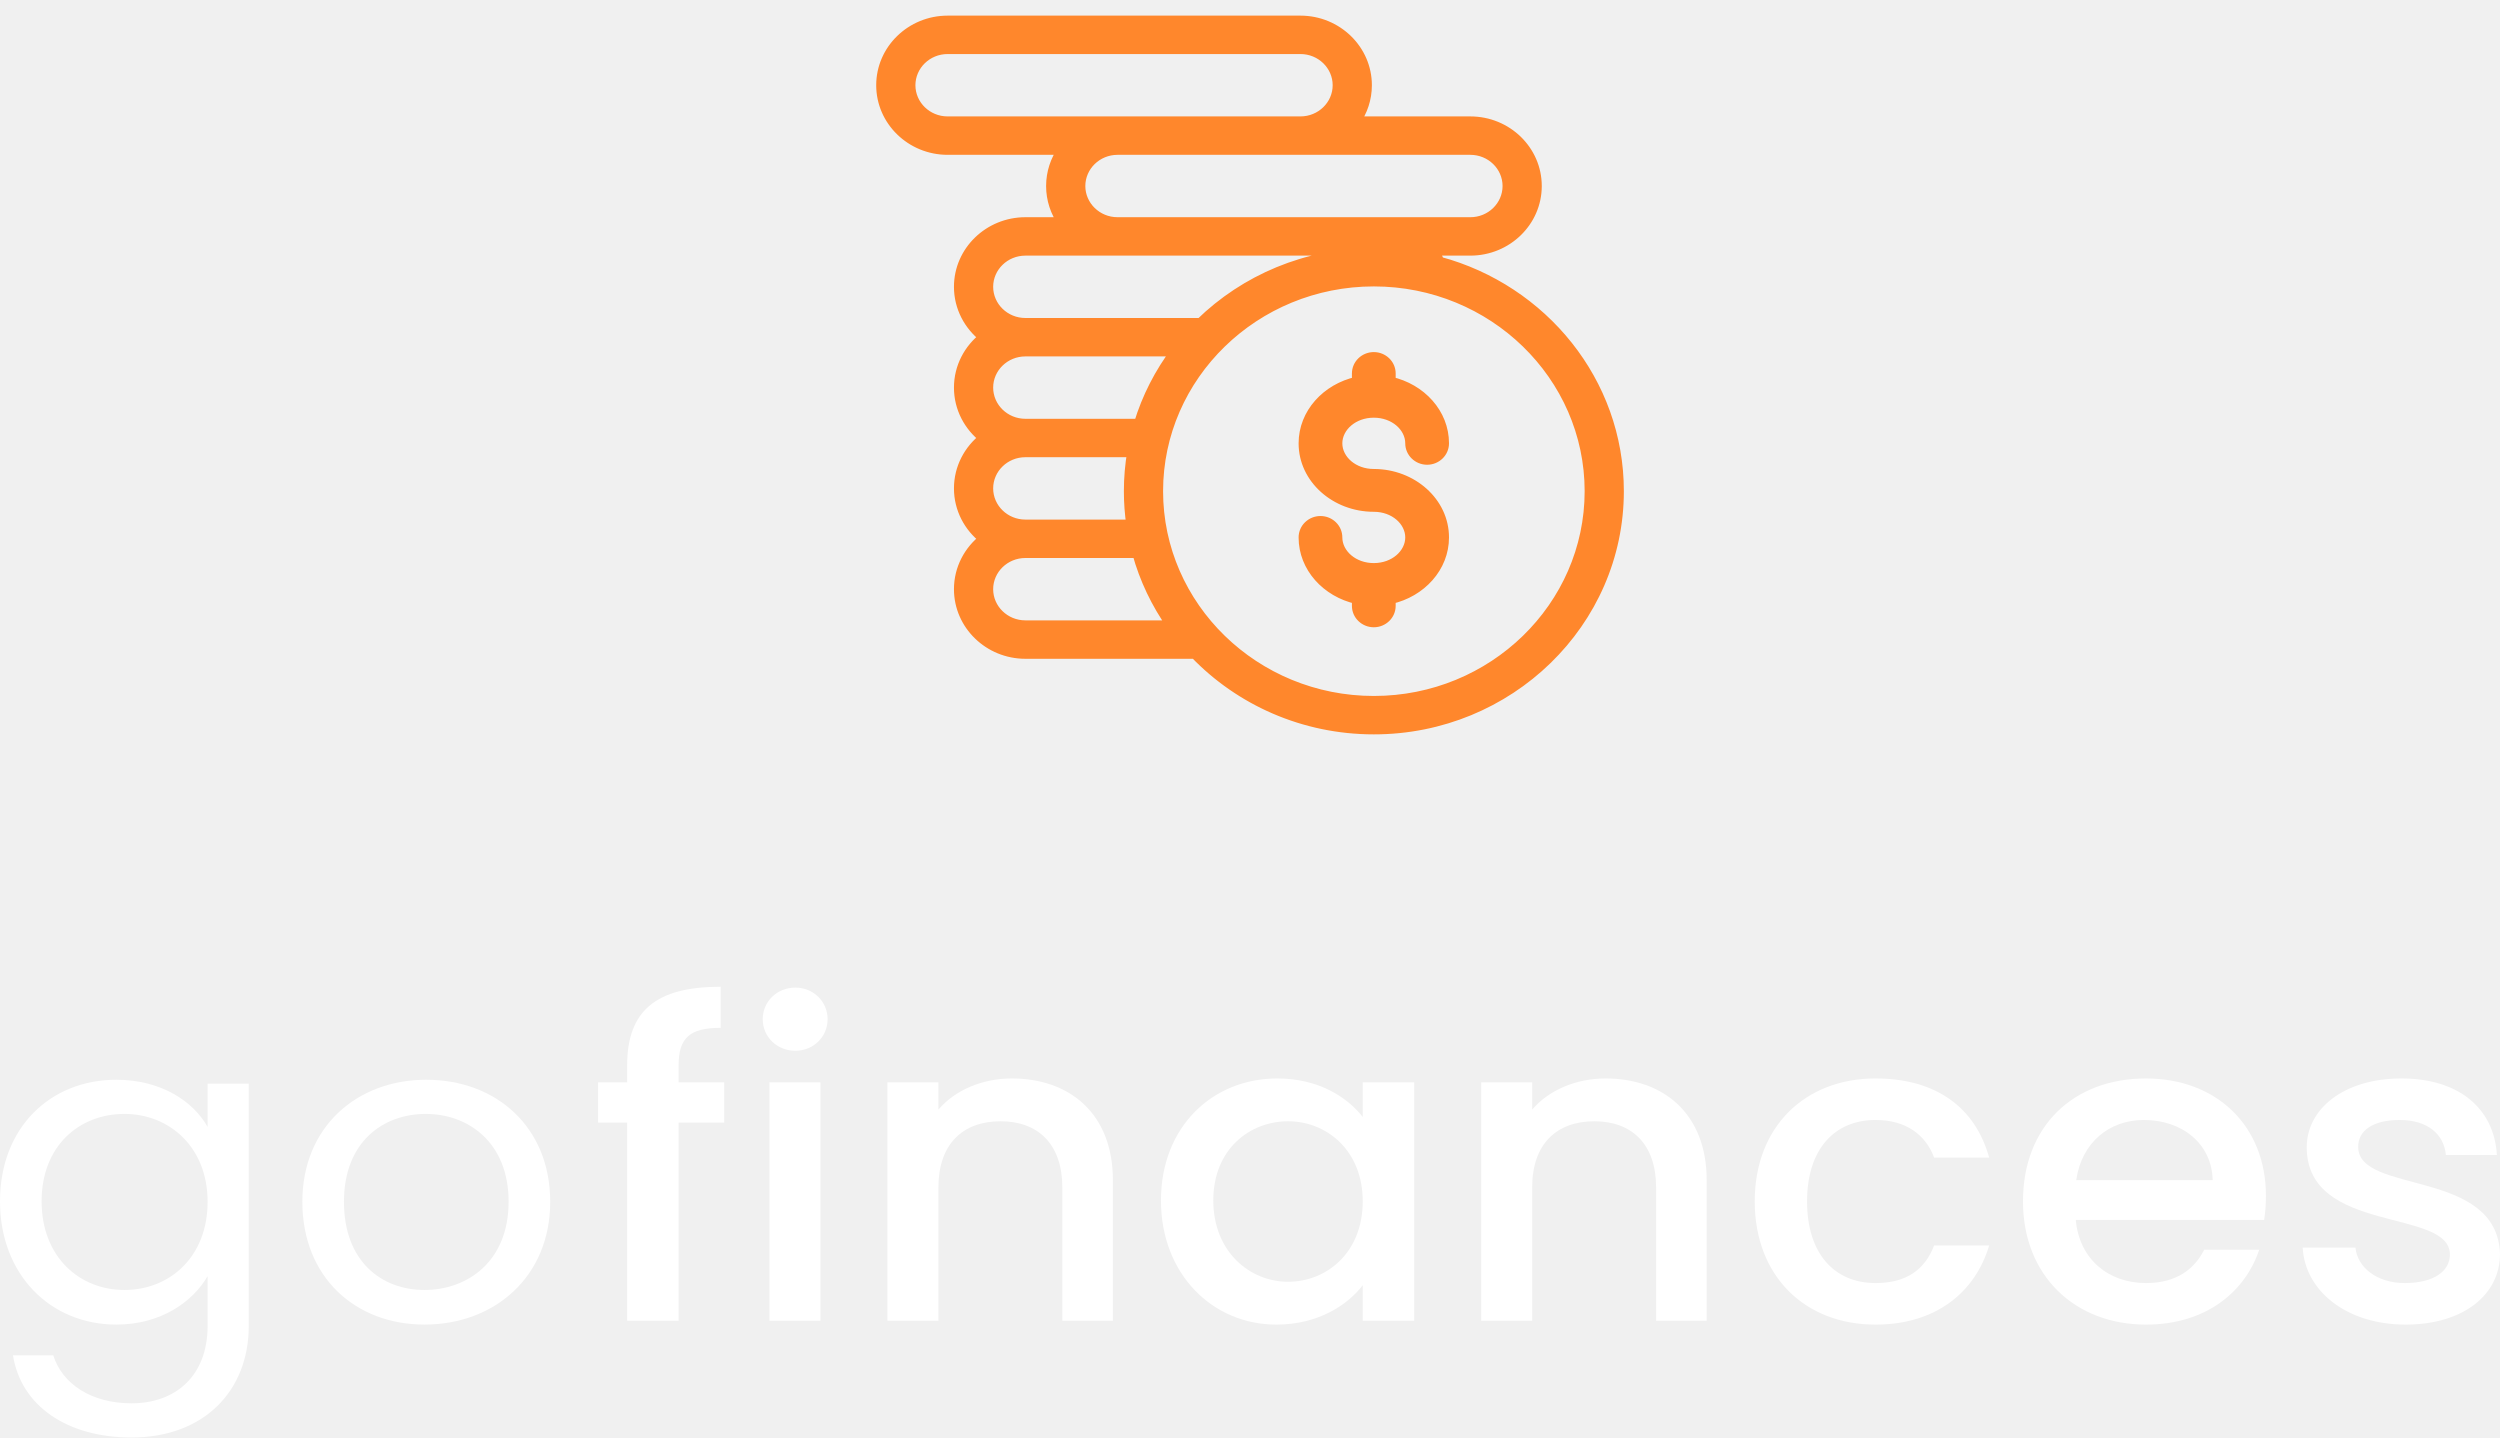
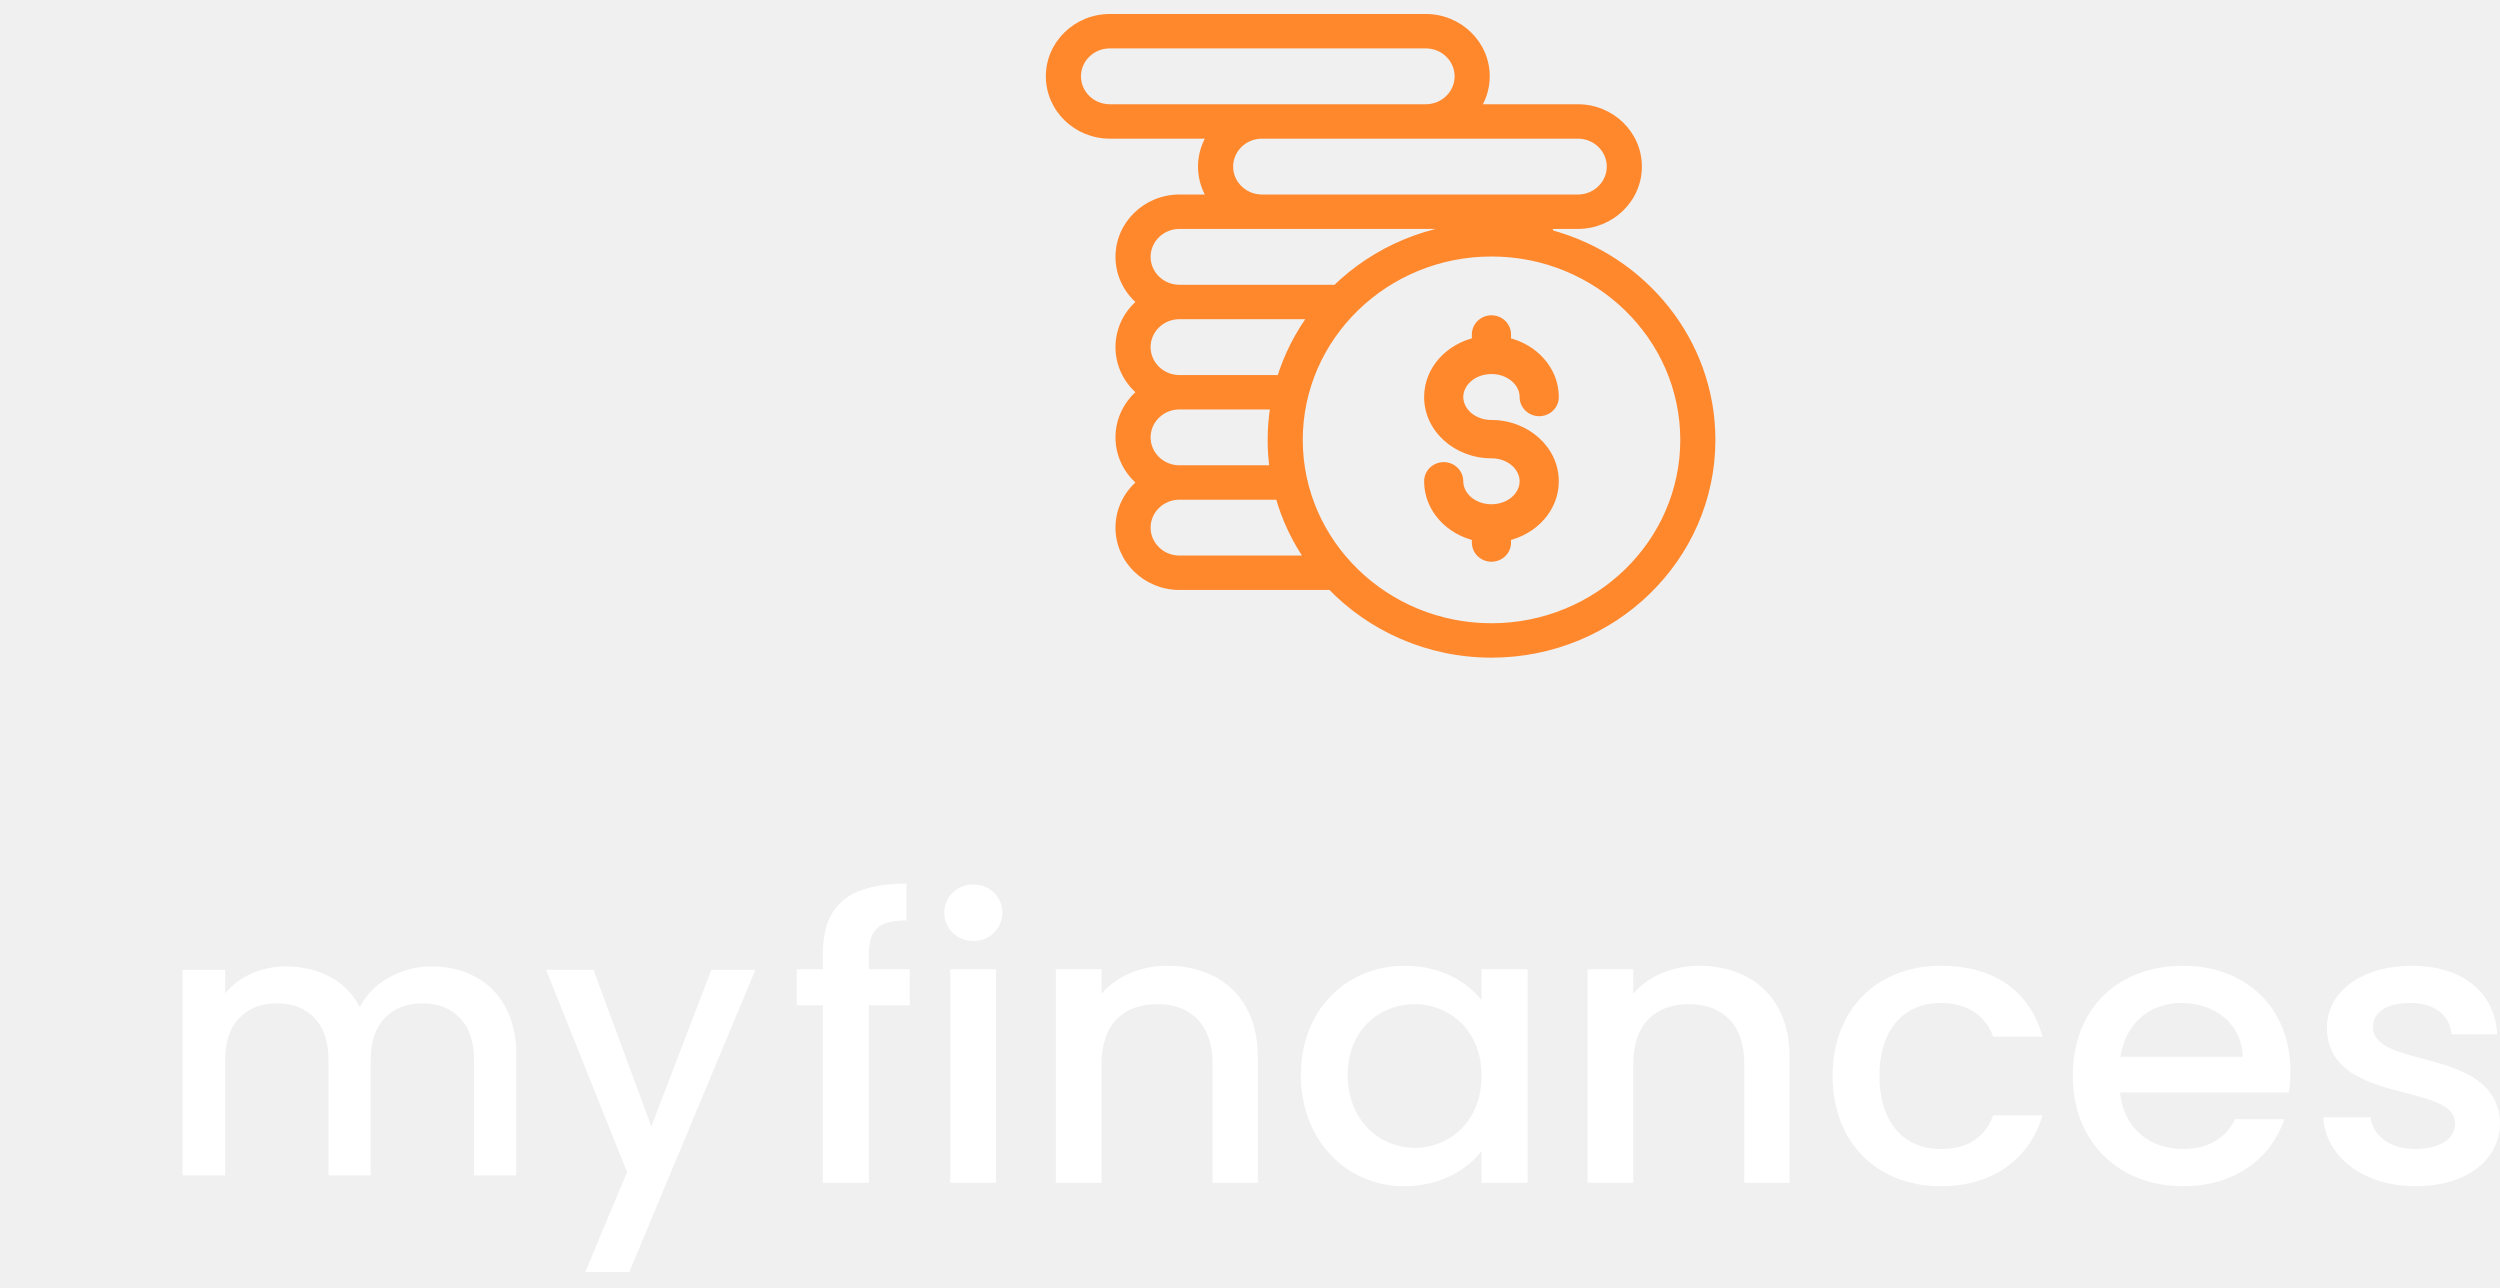
- <svg xmlns="http://www.w3.org/2000/svg" width="120" height="69" viewBox="0 0 120 69" fill="none">
-   <path fill-rule="evenodd" clip-rule="evenodd" d="M68.777 12.02C68.897 12.19 69 12.374 69.084 12.569C74.044 13.907 77.695 18.335 77.695 23.577C77.695 29.876 72.424 35 65.945 35C62.563 35 59.51 33.603 57.365 31.372H49.219C47.466 31.372 46.04 29.985 46.04 28.281C46.04 27.302 46.511 26.428 47.244 25.862C46.511 25.295 46.04 24.422 46.04 23.443C46.04 22.464 46.511 21.59 47.244 21.024C46.511 20.457 46.04 19.584 46.04 18.605C46.04 17.626 46.511 16.753 47.244 16.186C46.511 15.619 46.04 14.746 46.04 13.767C46.04 12.062 47.466 10.676 49.219 10.676H51.022C50.67 10.178 50.463 9.577 50.463 8.929C50.463 8.281 50.67 7.679 51.022 7.182H45.487C43.734 7.182 42.308 5.795 42.308 4.091C42.308 2.387 43.734 1 45.487 1H62.42C64.174 1 65.6 2.387 65.6 4.091C65.6 4.739 65.393 5.341 65.041 5.838H70.576C72.329 5.838 73.755 7.225 73.755 8.929C73.755 10.633 72.329 12.02 70.576 12.02H68.777ZM72.373 8.929C72.373 7.966 71.567 7.182 70.576 7.182H53.643C52.652 7.182 51.846 7.966 51.846 8.929C51.846 9.892 52.652 10.676 53.643 10.676H66.153H70.576C71.567 10.676 72.373 9.892 72.373 8.929ZM43.69 4.091C43.69 5.054 44.496 5.838 45.487 5.838H62.42C63.411 5.838 64.218 5.054 64.218 4.091C64.218 3.128 63.411 2.344 62.42 2.344H45.487C44.496 2.344 43.69 3.128 43.69 4.091ZM66.153 12.02H49.219C48.228 12.02 47.422 12.803 47.422 13.767C47.422 14.73 48.228 15.514 49.219 15.514H57.631C59.759 13.44 62.701 12.154 65.945 12.154C66.279 12.154 66.61 12.169 66.937 12.195C66.698 12.083 66.431 12.02 66.153 12.02ZM56.45 16.858H49.219C48.228 16.858 47.422 17.641 47.422 18.605C47.422 19.568 48.228 20.352 49.219 20.352H54.673C55.059 19.081 55.665 17.903 56.45 16.858ZM54.356 21.696H49.219C48.228 21.696 47.422 22.479 47.422 23.443C47.422 24.406 48.228 25.19 49.219 25.19H54.313C54.236 24.663 54.196 24.125 54.196 23.577C54.196 22.936 54.251 22.308 54.356 21.696ZM47.422 28.281C47.422 29.244 48.228 30.028 49.219 30.028H56.254C55.511 28.976 54.944 27.798 54.596 26.534H49.219C48.228 26.534 47.422 27.317 47.422 28.281ZM55.578 23.577C55.578 29.135 60.229 33.656 65.945 33.656C71.662 33.656 76.313 29.135 76.313 23.577C76.313 18.02 71.662 13.498 65.945 13.498C60.229 13.498 55.578 18.02 55.578 23.577ZM64.182 21.28C64.182 22.097 64.972 22.761 65.942 22.761C67.794 22.761 69.302 24.123 69.302 25.797C69.302 27.222 68.209 28.42 66.742 28.745V29.081C66.742 29.511 66.384 29.859 65.942 29.859C65.501 29.859 65.142 29.511 65.142 29.081V28.745C63.675 28.42 62.583 27.222 62.583 25.797C62.583 25.367 62.941 25.019 63.383 25.019C63.824 25.019 64.182 25.367 64.182 25.797C64.182 26.613 64.972 27.278 65.942 27.278C66.912 27.278 67.702 26.613 67.702 25.797C67.702 24.98 66.912 24.316 65.942 24.316C64.09 24.316 62.583 22.954 62.583 21.28C62.583 19.855 63.675 18.657 65.142 18.332V17.927C65.142 17.498 65.501 17.15 65.942 17.15C66.384 17.15 66.742 17.498 66.742 17.927V18.332C68.209 18.657 69.302 19.855 69.302 21.28C69.302 21.71 68.943 22.058 68.502 22.058C68.06 22.058 67.702 21.71 67.702 21.28C67.702 20.464 66.912 19.799 65.942 19.799C64.972 19.799 64.182 20.464 64.182 21.28Z" fill="#FF872C" />
-   <path d="M69.084 12.569L68.854 12.668L68.902 12.778L69.019 12.81L69.084 12.569ZM68.777 12.02V11.77H68.295L68.572 12.164L68.777 12.02ZM57.365 31.372L57.545 31.198L57.471 31.122H57.365V31.372ZM47.244 25.862L47.397 26.059L47.652 25.862L47.397 25.664L47.244 25.862ZM47.244 21.024L47.397 21.221L47.652 21.024L47.397 20.826L47.244 21.024ZM47.244 16.186L47.397 16.384L47.652 16.186L47.397 15.988L47.244 16.186ZM51.022 10.676V10.926H51.505L51.226 10.531L51.022 10.676ZM51.022 7.182L51.226 7.326L51.505 6.932H51.022V7.182ZM65.041 5.838L64.837 5.694L64.558 6.088H65.041V5.838ZM57.631 15.514V15.764H57.733L57.805 15.693L57.631 15.514ZM66.937 12.195L66.916 12.444L67.043 11.969L66.937 12.195ZM56.45 16.858L56.65 17.008L56.95 16.608H56.45V16.858ZM54.673 20.352V20.602H54.859L54.913 20.424L54.673 20.352ZM54.356 21.696L54.602 21.738L54.652 21.446H54.356V21.696ZM54.313 25.19V25.44H54.602L54.561 25.154L54.313 25.19ZM56.254 30.028V30.278H56.736L56.458 29.883L56.254 30.028ZM54.596 26.534L54.837 26.467L54.786 26.284H54.596V26.534ZM66.742 28.745L66.688 28.501L66.492 28.544V28.745H66.742ZM65.142 28.745H65.392V28.544L65.196 28.501L65.142 28.745ZM65.142 18.332L65.196 18.576L65.392 18.533V18.332H65.142ZM66.742 18.332H66.492V18.533L66.688 18.576L66.742 18.332ZM69.313 12.47C69.222 12.259 69.111 12.06 68.981 11.876L68.572 12.164C68.682 12.32 68.777 12.489 68.854 12.668L69.313 12.47ZM77.945 23.577C77.945 18.215 74.211 13.693 69.149 12.327L69.019 12.81C73.877 14.121 77.445 18.455 77.445 23.577H77.945ZM65.945 35.25C72.556 35.25 77.945 30.02 77.945 23.577H77.445C77.445 29.731 72.293 34.75 65.945 34.75V35.25ZM57.184 31.545C59.376 33.824 62.493 35.25 65.945 35.25V34.75C62.633 34.75 59.645 33.382 57.545 31.198L57.184 31.545ZM49.219 31.622H57.365V31.122H49.219V31.622ZM45.79 28.281C45.79 30.13 47.335 31.622 49.219 31.622V31.122C47.598 31.122 46.29 29.84 46.29 28.281H45.79ZM47.091 25.664C46.301 26.275 45.79 27.219 45.79 28.281H46.29C46.29 27.384 46.721 26.582 47.397 26.059L47.091 25.664ZM45.79 23.443C45.79 24.504 46.301 25.449 47.091 26.059L47.397 25.664C46.721 25.141 46.29 24.339 46.29 23.443H45.79ZM47.091 20.826C46.301 21.437 45.79 22.381 45.79 23.443H46.29C46.29 22.547 46.721 21.744 47.397 21.221L47.091 20.826ZM45.79 18.605C45.79 19.666 46.301 20.611 47.091 21.221L47.397 20.826C46.721 20.303 46.29 19.501 46.29 18.605H45.79ZM47.091 15.988C46.301 16.599 45.79 17.543 45.79 18.605H46.29C46.29 17.709 46.721 16.906 47.397 16.384L47.091 15.988ZM45.79 13.767C45.79 14.828 46.301 15.773 47.091 16.384L47.397 15.988C46.721 15.465 46.29 14.663 46.29 13.767H45.79ZM49.219 10.426C47.335 10.426 45.79 11.918 45.79 13.767H46.29C46.29 12.207 47.598 10.926 49.219 10.926V10.426ZM51.022 10.426H49.219V10.926H51.022V10.426ZM50.213 8.929C50.213 9.631 50.437 10.283 50.818 10.82L51.226 10.531C50.902 10.074 50.713 9.523 50.713 8.929H50.213ZM50.818 7.037C50.438 7.575 50.213 8.227 50.213 8.929H50.713C50.713 8.335 50.903 7.783 51.226 7.326L50.818 7.037ZM45.487 7.432H51.022V6.932H45.487V7.432ZM42.058 4.091C42.058 5.94 43.603 7.432 45.487 7.432V6.932C43.865 6.932 42.558 5.651 42.558 4.091H42.058ZM45.487 0.75C43.603 0.75 42.058 2.242 42.058 4.091H42.558C42.558 2.531 43.865 1.25 45.487 1.25V0.75ZM62.42 0.75H45.487V1.25H62.42V0.75ZM65.85 4.091C65.85 2.242 64.305 0.75 62.42 0.75V1.25C64.042 1.25 65.35 2.531 65.35 4.091H65.85ZM65.245 5.982C65.626 5.445 65.85 4.793 65.85 4.091H65.35C65.35 4.685 65.161 5.236 64.837 5.694L65.245 5.982ZM70.576 5.588H65.041V6.088H70.576V5.588ZM74.005 8.929C74.005 7.08 72.461 5.588 70.576 5.588V6.088C72.198 6.088 73.505 7.369 73.505 8.929H74.005ZM70.576 12.27C72.461 12.27 74.005 10.778 74.005 8.929H73.505C73.505 10.489 72.198 11.77 70.576 11.77V12.27ZM68.777 12.27H70.576V11.77H68.777V12.27ZM70.576 7.432C71.436 7.432 72.123 8.11 72.123 8.929H72.623C72.623 7.821 71.698 6.932 70.576 6.932V7.432ZM53.643 7.432H70.576V6.932H53.643V7.432ZM52.096 8.929C52.096 8.11 52.783 7.432 53.643 7.432V6.932C52.52 6.932 51.596 7.821 51.596 8.929H52.096ZM53.643 10.426C52.783 10.426 52.096 9.747 52.096 8.929H51.596C51.596 10.037 52.52 10.926 53.643 10.926V10.426ZM66.153 10.426H53.643V10.926H66.153V10.426ZM70.576 10.426H66.153V10.926H70.576V10.426ZM72.123 8.929C72.123 9.747 71.436 10.426 70.576 10.426V10.926C71.698 10.926 72.623 10.037 72.623 8.929H72.123ZM45.487 5.588C44.627 5.588 43.94 4.91 43.94 4.091H43.44C43.44 5.199 44.365 6.088 45.487 6.088V5.588ZM62.42 5.588H45.487V6.088H62.42V5.588ZM63.968 4.091C63.968 4.91 63.28 5.588 62.42 5.588V6.088C63.543 6.088 64.468 5.199 64.468 4.091H63.968ZM62.42 2.594C63.28 2.594 63.968 3.272 63.968 4.091H64.468C64.468 2.983 63.543 2.094 62.42 2.094V2.594ZM45.487 2.594H62.42V2.094H45.487V2.594ZM43.94 4.091C43.94 3.272 44.627 2.594 45.487 2.594V2.094C44.365 2.094 43.44 2.983 43.44 4.091H43.94ZM49.219 12.27H66.153V11.77H49.219V12.27ZM47.672 13.767C47.672 12.948 48.36 12.27 49.219 12.27V11.77C48.097 11.77 47.172 12.659 47.172 13.767H47.672ZM49.219 15.264C48.36 15.264 47.672 14.585 47.672 13.767H47.172C47.172 14.875 48.097 15.764 49.219 15.764V15.264ZM57.631 15.264H49.219V15.764H57.631V15.264ZM65.945 11.904C62.634 11.904 59.63 13.216 57.456 15.335L57.805 15.693C59.888 13.663 62.768 12.404 65.945 12.404V11.904ZM66.957 11.946C66.624 11.919 66.287 11.904 65.945 11.904V12.404C66.272 12.404 66.596 12.418 66.916 12.444L66.957 11.946ZM66.153 12.27C66.393 12.27 66.624 12.324 66.83 12.421L67.043 11.969C66.772 11.841 66.469 11.77 66.153 11.77V12.27ZM49.219 17.108H56.45V16.608H49.219V17.108ZM47.672 18.605C47.672 17.786 48.36 17.108 49.219 17.108V16.608C48.097 16.608 47.172 17.497 47.172 18.605H47.672ZM49.219 20.102C48.36 20.102 47.672 19.423 47.672 18.605H47.172C47.172 19.713 48.097 20.602 49.219 20.602V20.102ZM54.673 20.102H49.219V20.602H54.673V20.102ZM56.25 16.708C55.448 17.775 54.828 18.98 54.434 20.279L54.913 20.424C55.289 19.183 55.882 18.03 56.65 17.008L56.25 16.708ZM49.219 21.946H54.356V21.446H49.219V21.946ZM47.672 23.443C47.672 22.624 48.36 21.946 49.219 21.946V21.446C48.097 21.446 47.172 22.335 47.172 23.443H47.672ZM49.219 24.94C48.36 24.94 47.672 24.261 47.672 23.443H47.172C47.172 24.551 48.097 25.44 49.219 25.44V24.94ZM54.313 24.94H49.219V25.44H54.313V24.94ZM53.946 23.577C53.946 24.137 53.987 24.687 54.066 25.226L54.561 25.154C54.486 24.638 54.446 24.112 54.446 23.577H53.946ZM54.11 21.653C54.002 22.279 53.946 22.922 53.946 23.577H54.446C54.446 22.951 54.5 22.337 54.602 21.738L54.11 21.653ZM49.219 29.778C48.36 29.778 47.672 29.099 47.672 28.281H47.172C47.172 29.389 48.097 30.278 49.219 30.278V29.778ZM56.254 29.778H49.219V30.278H56.254V29.778ZM54.355 26.6C54.711 27.893 55.291 29.097 56.05 30.172L56.458 29.883C55.731 28.855 55.177 27.703 54.837 26.467L54.355 26.6ZM49.219 26.784H54.596V26.284H49.219V26.784ZM47.672 28.281C47.672 27.462 48.36 26.784 49.219 26.784V26.284C48.097 26.284 47.172 27.173 47.172 28.281H47.672ZM65.945 33.406C60.36 33.406 55.828 28.99 55.828 23.577H55.328C55.328 29.279 60.097 33.906 65.945 33.906V33.406ZM76.063 23.577C76.063 28.99 71.531 33.406 65.945 33.406V33.906C71.793 33.906 76.563 29.279 76.563 23.577H76.063ZM65.945 13.748C71.531 13.748 76.063 18.164 76.063 23.577H76.563C76.563 17.875 71.793 13.248 65.945 13.248V13.748ZM55.828 23.577C55.828 18.164 60.36 13.748 65.945 13.748V13.248C60.097 13.248 55.328 17.875 55.328 23.577H55.828ZM65.942 22.511C65.068 22.511 64.432 21.92 64.432 21.28H63.932C63.932 22.273 64.876 23.011 65.942 23.011V22.511ZM69.552 25.797C69.552 23.962 67.908 22.511 65.942 22.511V23.011C67.681 23.011 69.052 24.284 69.052 25.797H69.552ZM66.796 28.989C68.358 28.643 69.552 27.358 69.552 25.797H69.052C69.052 27.086 68.061 28.197 66.688 28.501L66.796 28.989ZM66.992 29.081V28.745H66.492V29.081H66.992ZM65.942 30.109C66.515 30.109 66.992 29.655 66.992 29.081H66.492C66.492 29.366 66.252 29.609 65.942 29.609V30.109ZM64.892 29.081C64.892 29.655 65.369 30.109 65.942 30.109V29.609C65.632 29.609 65.392 29.366 65.392 29.081H64.892ZM64.892 28.745V29.081H65.392V28.745H64.892ZM62.333 25.797C62.333 27.358 63.526 28.643 65.088 28.989L65.196 28.501C63.824 28.197 62.833 27.086 62.833 25.797H62.333ZM63.383 24.769C62.809 24.769 62.333 25.223 62.333 25.797H62.833C62.833 25.512 63.072 25.269 63.383 25.269V24.769ZM64.432 25.797C64.432 25.223 63.956 24.769 63.383 24.769V25.269C63.693 25.269 63.932 25.512 63.932 25.797H64.432ZM65.942 27.028C65.068 27.028 64.432 26.437 64.432 25.797H63.932C63.932 26.79 64.876 27.528 65.942 27.528V27.028ZM67.452 25.797C67.452 26.437 66.817 27.028 65.942 27.028V27.528C67.008 27.528 67.952 26.79 67.952 25.797H67.452ZM65.942 24.566C66.817 24.566 67.452 25.157 67.452 25.797H67.952C67.952 24.804 67.008 24.066 65.942 24.066V24.566ZM62.333 21.28C62.333 23.116 63.976 24.566 65.942 24.566V24.066C64.203 24.066 62.833 22.793 62.833 21.28H62.333ZM65.088 18.088C63.526 18.434 62.333 19.719 62.333 21.28H62.833C62.833 19.991 63.824 18.88 65.196 18.576L65.088 18.088ZM64.892 17.927V18.332H65.392V17.927H64.892ZM65.942 16.9C65.369 16.9 64.892 17.353 64.892 17.927H65.392C65.392 17.643 65.632 17.4 65.942 17.4V16.9ZM66.992 17.927C66.992 17.353 66.515 16.9 65.942 16.9V17.4C66.252 17.4 66.492 17.643 66.492 17.927H66.992ZM66.992 18.332V17.927H66.492V18.332H66.992ZM69.552 21.28C69.552 19.719 68.358 18.434 66.796 18.088L66.688 18.576C68.061 18.88 69.052 19.991 69.052 21.28H69.552ZM68.502 22.308C69.075 22.308 69.552 21.854 69.552 21.28H69.052C69.052 21.565 68.812 21.808 68.502 21.808V22.308ZM67.452 21.28C67.452 21.854 67.929 22.308 68.502 22.308V21.808C68.191 21.808 67.952 21.565 67.952 21.28H67.452ZM65.942 20.049C66.817 20.049 67.452 20.64 67.452 21.28H67.952C67.952 20.287 67.008 19.549 65.942 19.549V20.049ZM64.432 21.28C64.432 20.64 65.068 20.049 65.942 20.049V19.549C64.876 19.549 63.932 20.287 63.932 21.28H64.432Z" fill="#FF872C" />
-   <path d="M0 57.663C0 61.193 2.427 63.58 5.584 63.58C7.731 63.58 9.256 62.48 9.965 61.255V63.643C9.965 66.072 8.397 67.359 6.314 67.359C4.381 67.359 2.985 66.425 2.556 65.055H0.623C1.009 67.484 3.221 69 6.314 69C9.771 69 11.94 66.778 11.94 63.643V52.015H9.965V54.091C9.277 52.866 7.731 51.828 5.584 51.828C2.427 51.828 0 54.112 0 57.663ZM9.965 57.683C9.965 60.362 8.118 61.919 5.97 61.919C3.823 61.919 1.997 60.341 1.997 57.663C1.997 54.984 3.823 53.468 5.97 53.468C8.118 53.468 9.965 55.046 9.965 57.683Z" fill="white" />
-   <path d="M26.41 57.683C26.41 54.091 23.811 51.828 20.461 51.828C17.133 51.828 14.513 54.091 14.513 57.683C14.513 61.296 17.047 63.58 20.375 63.58C23.726 63.58 26.41 61.296 26.41 57.683ZM16.51 57.683C16.51 54.818 18.378 53.468 20.44 53.468C22.458 53.468 24.413 54.818 24.413 57.683C24.413 60.57 22.416 61.919 20.375 61.919C18.335 61.919 16.51 60.57 16.51 57.683Z" fill="white" />
-   <path d="M30.103 63.394H32.573V53.884H34.763V51.953H32.573V51.143C32.573 49.835 33.088 49.336 34.592 49.336V47.364C31.499 47.364 30.103 48.506 30.103 51.143V51.953H28.707V53.884H30.103V63.394Z" fill="white" />
-   <path d="M36.933 63.394H39.381V51.953H36.933V63.394ZM38.179 50.437C39.038 50.437 39.725 49.772 39.725 48.921C39.725 48.07 39.038 47.405 38.179 47.405C37.298 47.405 36.611 48.07 36.611 48.921C36.611 49.772 37.298 50.437 38.179 50.437Z" fill="white" />
-   <path d="M50.992 63.394H53.419V56.645C53.419 53.448 51.336 51.766 48.566 51.766C47.148 51.766 45.838 52.326 45.044 53.261V51.953H42.596V63.394H45.044V56.998C45.044 54.901 46.225 53.821 48.029 53.821C49.811 53.821 50.992 54.901 50.992 56.998V63.394Z" fill="white" />
-   <path d="M55.726 57.621C55.726 61.151 58.195 63.581 61.266 63.581C63.242 63.581 64.659 62.667 65.411 61.691V63.394H67.881V51.953H65.411V53.614C64.681 52.679 63.306 51.766 61.309 51.766C58.195 51.766 55.726 54.091 55.726 57.621ZM65.411 57.663C65.411 60.134 63.672 61.525 61.825 61.525C59.999 61.525 58.238 60.092 58.238 57.621C58.238 55.15 59.999 53.821 61.825 53.821C63.672 53.821 65.411 55.213 65.411 57.663Z" fill="white" />
-   <path d="M79.493 63.394H81.92V56.645C81.92 53.448 79.837 51.766 77.066 51.766C75.649 51.766 74.339 52.326 73.544 53.261V51.953H71.096V63.394H73.544V56.998C73.544 54.901 74.726 53.821 76.53 53.821C78.312 53.821 79.493 54.901 79.493 56.998V63.394Z" fill="white" />
-   <path d="M84.227 57.663C84.227 61.255 86.632 63.581 90.025 63.581C92.924 63.581 94.814 62.023 95.48 59.781H92.838C92.387 60.964 91.485 61.587 90.025 61.587C88.049 61.587 86.739 60.175 86.739 57.663C86.739 55.171 88.049 53.759 90.025 53.759C91.485 53.759 92.43 54.465 92.838 55.566H95.48C94.814 53.157 92.924 51.766 90.025 51.766C86.632 51.766 84.227 54.091 84.227 57.663Z" fill="white" />
-   <path d="M102.902 53.759C104.727 53.759 106.166 54.88 106.209 56.645H99.659C99.917 54.839 101.248 53.759 102.902 53.759ZM108.442 59.988H105.801C105.35 60.881 104.512 61.587 103.009 61.587C101.205 61.587 99.809 60.445 99.637 58.556H108.679C108.743 58.161 108.764 57.787 108.764 57.393C108.764 54.029 106.381 51.766 103.009 51.766C99.509 51.766 97.103 54.071 97.103 57.663C97.103 61.255 99.616 63.581 103.009 63.581C105.908 63.581 107.777 61.982 108.442 59.988Z" fill="white" />
-   <path d="M120 60.196C119.871 56.064 113.192 57.351 113.192 55.047C113.192 54.278 113.88 53.759 115.19 53.759C116.521 53.759 117.316 54.444 117.401 55.441H119.85C119.721 53.157 117.96 51.766 115.275 51.766C112.484 51.766 110.723 53.24 110.723 55.067C110.723 59.262 117.595 57.974 117.595 60.217C117.595 61.006 116.843 61.587 115.426 61.587C114.073 61.587 113.149 60.819 113.063 59.885H110.529C110.637 61.961 112.634 63.581 115.469 63.581C118.261 63.581 120 62.127 120 60.196Z" fill="white" />
+ <svg xmlns="http://www.w3.org/2000/svg" width="134" height="69" viewBox="0 0 134 69" fill="none">
+   <path fill-rule="evenodd" clip-rule="evenodd" d="M82.777 12.02C82.897 12.19 83 12.374 83.084 12.569C88.044 13.907 91.695 18.335 91.695 23.577C91.695 29.876 86.424 35 79.945 35C76.563 35 73.51 33.603 71.365 31.372H63.219C61.466 31.372 60.04 29.985 60.04 28.281C60.04 27.302 60.511 26.428 61.244 25.862C60.511 25.295 60.04 24.422 60.04 23.443C60.04 22.464 60.511 21.59 61.244 21.024C60.511 20.457 60.04 19.584 60.04 18.605C60.04 17.626 60.511 16.753 61.244 16.186C60.511 15.619 60.04 14.746 60.04 13.767C60.04 12.062 61.466 10.676 63.219 10.676H65.022C64.67 10.178 64.463 9.577 64.463 8.929C64.463 8.281 64.67 7.679 65.022 7.182H59.487C57.734 7.182 56.308 5.795 56.308 4.091C56.308 2.387 57.734 1 59.487 1H76.421C78.174 1 79.6 2.387 79.6 4.091C79.6 4.739 79.393 5.341 79.041 5.838H84.576C86.329 5.838 87.755 7.225 87.755 8.929C87.755 10.633 86.329 12.02 84.576 12.02H82.777ZM86.373 8.929C86.373 7.966 85.567 7.182 84.576 7.182H67.643C66.652 7.182 65.846 7.966 65.846 8.929C65.846 9.892 66.652 10.676 67.643 10.676H80.153H84.576C85.567 10.676 86.373 9.892 86.373 8.929ZM57.69 4.091C57.69 5.054 58.496 5.838 59.487 5.838H76.421C77.411 5.838 78.218 5.054 78.218 4.091C78.218 3.128 77.411 2.344 76.421 2.344H59.487C58.496 2.344 57.69 3.128 57.69 4.091ZM80.153 12.02H63.219C62.228 12.02 61.422 12.803 61.422 13.767C61.422 14.73 62.228 15.514 63.219 15.514H71.631C73.759 13.44 76.701 12.154 79.945 12.154C80.279 12.154 80.61 12.169 80.937 12.195C80.698 12.083 80.431 12.02 80.153 12.02ZM70.45 16.858H63.219C62.228 16.858 61.422 17.641 61.422 18.605C61.422 19.568 62.228 20.352 63.219 20.352H68.673C69.059 19.081 69.665 17.903 70.45 16.858ZM68.356 21.696H63.219C62.228 21.696 61.422 22.479 61.422 23.443C61.422 24.406 62.228 25.19 63.219 25.19H68.313C68.236 24.663 68.196 24.125 68.196 23.577C68.196 22.936 68.251 22.308 68.356 21.696ZM61.422 28.281C61.422 29.244 62.228 30.028 63.219 30.028H70.254C69.511 28.976 68.944 27.798 68.596 26.534H63.219C62.228 26.534 61.422 27.317 61.422 28.281ZM69.578 23.577C69.578 29.135 74.229 33.656 79.945 33.656C85.662 33.656 90.313 29.135 90.313 23.577C90.313 18.02 85.662 13.498 79.945 13.498C74.229 13.498 69.578 18.02 69.578 23.577ZM78.182 21.28C78.182 22.097 78.972 22.761 79.942 22.761C81.794 22.761 83.302 24.123 83.302 25.797C83.302 27.222 82.209 28.42 80.742 28.745V29.081C80.742 29.511 80.384 29.859 79.942 29.859C79.501 29.859 79.142 29.511 79.142 29.081V28.745C77.675 28.42 76.583 27.222 76.583 25.797C76.583 25.367 76.941 25.019 77.383 25.019C77.824 25.019 78.182 25.367 78.182 25.797C78.182 26.613 78.972 27.278 79.942 27.278C80.912 27.278 81.702 26.613 81.702 25.797C81.702 24.98 80.912 24.316 79.942 24.316C78.09 24.316 76.583 22.954 76.583 21.28C76.583 19.855 77.675 18.657 79.142 18.332V17.927C79.142 17.498 79.501 17.15 79.942 17.15C80.384 17.15 80.742 17.498 80.742 17.927V18.332C82.209 18.657 83.302 19.855 83.302 21.28C83.302 21.71 82.943 22.058 82.502 22.058C82.06 22.058 81.702 21.71 81.702 21.28C81.702 20.464 80.912 19.799 79.942 19.799C78.972 19.799 78.182 20.464 78.182 21.28Z" fill="#FF872C" />
+   <path d="M83.084 12.569L82.854 12.668L82.902 12.778L83.019 12.81L83.084 12.569ZM82.777 12.02V11.77H82.295L82.572 12.164L82.777 12.02ZM71.365 31.372L71.545 31.198L71.471 31.122H71.365V31.372ZM61.244 25.862L61.397 26.059L61.652 25.862L61.397 25.664L61.244 25.862ZM61.244 21.024L61.397 21.221L61.652 21.024L61.397 20.826L61.244 21.024ZM61.244 16.186L61.397 16.384L61.652 16.186L61.397 15.988L61.244 16.186ZM65.022 10.676V10.926H65.505L65.226 10.531L65.022 10.676ZM65.022 7.182L65.226 7.326L65.505 6.932H65.022V7.182ZM79.041 5.838L78.837 5.694L78.558 6.088H79.041V5.838ZM71.631 15.514V15.764H71.733L71.805 15.693L71.631 15.514ZM80.937 12.195L80.916 12.444L81.043 11.969L80.937 12.195ZM70.45 16.858L70.65 17.008L70.95 16.608H70.45V16.858ZM68.673 20.352V20.602H68.859L68.913 20.424L68.673 20.352ZM68.356 21.696L68.602 21.738L68.652 21.446H68.356V21.696ZM68.313 25.19V25.44H68.603L68.561 25.154L68.313 25.19ZM70.254 30.028V30.278H70.737L70.458 29.883L70.254 30.028ZM68.596 26.534L68.837 26.467L68.786 26.284H68.596V26.534ZM80.742 28.745L80.688 28.501L80.492 28.544V28.745H80.742ZM79.142 28.745H79.392V28.544L79.196 28.501L79.142 28.745ZM79.142 18.332L79.196 18.576L79.392 18.533V18.332H79.142ZM80.742 18.332H80.492V18.533L80.688 18.576L80.742 18.332ZM83.313 12.47C83.222 12.259 83.111 12.06 82.981 11.876L82.572 12.164C82.682 12.32 82.777 12.489 82.854 12.668L83.313 12.47ZM91.945 23.577C91.945 18.215 88.211 13.693 83.149 12.327L83.019 12.81C87.877 14.121 91.445 18.455 91.445 23.577H91.945ZM79.945 35.25C86.556 35.25 91.945 30.02 91.945 23.577H91.445C91.445 29.731 86.293 34.75 79.945 34.75V35.25ZM71.184 31.545C73.376 33.824 76.493 35.25 79.945 35.25V34.75C76.633 34.75 73.645 33.382 71.545 31.198L71.184 31.545ZM63.219 31.622H71.365V31.122H63.219V31.622ZM59.79 28.281C59.79 30.13 61.335 31.622 63.219 31.622V31.122C61.598 31.122 60.29 29.84 60.29 28.281H59.79ZM61.091 25.664C60.301 26.275 59.79 27.219 59.79 28.281H60.29C60.29 27.384 60.721 26.582 61.397 26.059L61.091 25.664ZM59.79 23.443C59.79 24.504 60.301 25.449 61.091 26.059L61.397 25.664C60.721 25.141 60.29 24.339 60.29 23.443H59.79ZM61.091 20.826C60.301 21.437 59.79 22.381 59.79 23.443H60.29C60.29 22.547 60.721 21.744 61.397 21.221L61.091 20.826ZM59.79 18.605C59.79 19.666 60.301 20.611 61.091 21.221L61.397 20.826C60.721 20.303 60.29 19.501 60.29 18.605H59.79ZM61.091 15.988C60.301 16.599 59.79 17.543 59.79 18.605H60.29C60.29 17.709 60.721 16.906 61.397 16.384L61.091 15.988ZM59.79 13.767C59.79 14.828 60.301 15.773 61.091 16.384L61.397 15.988C60.721 15.465 60.29 14.663 60.29 13.767H59.79ZM63.219 10.426C61.335 10.426 59.79 11.918 59.79 13.767H60.29C60.29 12.207 61.598 10.926 63.219 10.926V10.426ZM65.022 10.426H63.219V10.926H65.022V10.426ZM64.213 8.929C64.213 9.631 64.437 10.283 64.818 10.82L65.226 10.531C64.902 10.074 64.713 9.523 64.713 8.929H64.213ZM64.818 7.037C64.438 7.575 64.213 8.227 64.213 8.929H64.713C64.713 8.335 64.903 7.783 65.226 7.326L64.818 7.037ZM59.487 7.432H65.022V6.932H59.487V7.432ZM56.058 4.091C56.058 5.94 57.603 7.432 59.487 7.432V6.932C57.865 6.932 56.558 5.651 56.558 4.091H56.058ZM59.487 0.75C57.603 0.75 56.058 2.242 56.058 4.091H56.558C56.558 2.531 57.865 1.25 59.487 1.25V0.75ZM76.421 0.75H59.487V1.25H76.421V0.75ZM79.85 4.091C79.85 2.242 78.305 0.75 76.421 0.75V1.25C78.042 1.25 79.35 2.531 79.35 4.091H79.85ZM79.245 5.982C79.626 5.445 79.85 4.793 79.85 4.091H79.35C79.35 4.685 79.161 5.236 78.837 5.694L79.245 5.982ZM84.576 5.588H79.041V6.088H84.576V5.588ZM88.005 8.929C88.005 7.08 86.461 5.588 84.576 5.588V6.088C86.198 6.088 87.505 7.369 87.505 8.929H88.005ZM84.576 12.27C86.461 12.27 88.005 10.778 88.005 8.929H87.505C87.505 10.489 86.198 11.77 84.576 11.77V12.27ZM82.777 12.27H84.576V11.77H82.777V12.27ZM84.576 7.432C85.436 7.432 86.123 8.11 86.123 8.929H86.623C86.623 7.821 85.698 6.932 84.576 6.932V7.432ZM67.643 7.432H84.576V6.932H67.643V7.432ZM66.096 8.929C66.096 8.11 66.783 7.432 67.643 7.432V6.932C66.52 6.932 65.596 7.821 65.596 8.929H66.096ZM67.643 10.426C66.783 10.426 66.096 9.747 66.096 8.929H65.596C65.596 10.037 66.52 10.926 67.643 10.926V10.426ZM80.153 10.426H67.643V10.926H80.153V10.426ZM84.576 10.426H80.153V10.926H84.576V10.426ZM86.123 8.929C86.123 9.747 85.436 10.426 84.576 10.426V10.926C85.698 10.926 86.623 10.037 86.623 8.929H86.123ZM59.487 5.588C58.627 5.588 57.94 4.91 57.94 4.091H57.44C57.44 5.199 58.365 6.088 59.487 6.088V5.588ZM76.421 5.588H59.487V6.088H76.421V5.588ZM77.968 4.091C77.968 4.91 77.28 5.588 76.421 5.588V6.088C77.543 6.088 78.468 5.199 78.468 4.091H77.968ZM76.421 2.594C77.28 2.594 77.968 3.272 77.968 4.091H78.468C78.468 2.983 77.543 2.094 76.421 2.094V2.594ZM59.487 2.594H76.421V2.094H59.487V2.594ZM57.94 4.091C57.94 3.272 58.627 2.594 59.487 2.594V2.094C58.365 2.094 57.44 2.983 57.44 4.091H57.94ZM63.219 12.27H80.153V11.77H63.219V12.27ZM61.672 13.767C61.672 12.948 62.36 12.27 63.219 12.27V11.77C62.097 11.77 61.172 12.659 61.172 13.767H61.672ZM63.219 15.264C62.36 15.264 61.672 14.585 61.672 13.767H61.172C61.172 14.875 62.097 15.764 63.219 15.764V15.264ZM71.631 15.264H63.219V15.764H71.631V15.264ZM79.945 11.904C76.634 11.904 73.63 13.216 71.456 15.335L71.805 15.693C73.888 13.663 76.768 12.404 79.945 12.404V11.904ZM80.957 11.946C80.624 11.919 80.287 11.904 79.945 11.904V12.404C80.272 12.404 80.596 12.418 80.916 12.444L80.957 11.946ZM80.153 12.27C80.393 12.27 80.624 12.324 80.83 12.421L81.043 11.969C80.772 11.841 80.469 11.77 80.153 11.77V12.27ZM63.219 17.108H70.45V16.608H63.219V17.108ZM61.672 18.605C61.672 17.786 62.36 17.108 63.219 17.108V16.608C62.097 16.608 61.172 17.497 61.172 18.605H61.672ZM63.219 20.102C62.36 20.102 61.672 19.423 61.672 18.605H61.172C61.172 19.713 62.097 20.602 63.219 20.602V20.102ZM68.673 20.102H63.219V20.602H68.673V20.102ZM70.25 16.708C69.448 17.775 68.828 18.98 68.434 20.279L68.913 20.424C69.289 19.183 69.882 18.03 70.65 17.008L70.25 16.708ZM63.219 21.946H68.356V21.446H63.219V21.946ZM61.672 23.443C61.672 22.624 62.36 21.946 63.219 21.946V21.446C62.097 21.446 61.172 22.335 61.172 23.443H61.672ZM63.219 24.94C62.36 24.94 61.672 24.261 61.672 23.443H61.172C61.172 24.551 62.097 25.44 63.219 25.44V24.94ZM68.313 24.94H63.219V25.44H68.313V24.94ZM67.946 23.577C67.946 24.137 67.987 24.687 68.066 25.226L68.561 25.154C68.486 24.638 68.446 24.112 68.446 23.577H67.946ZM68.11 21.653C68.002 22.279 67.946 22.922 67.946 23.577H68.446C68.446 22.951 68.5 22.337 68.602 21.738L68.11 21.653ZM63.219 29.778C62.36 29.778 61.672 29.099 61.672 28.281H61.172C61.172 29.389 62.097 30.278 63.219 30.278V29.778ZM70.254 29.778H63.219V30.278H70.254V29.778ZM68.355 26.6C68.711 27.893 69.29 29.097 70.05 30.172L70.458 29.883C69.731 28.855 69.177 27.703 68.837 26.467L68.355 26.6ZM63.219 26.784H68.596V26.284H63.219V26.784ZM61.672 28.281C61.672 27.462 62.36 26.784 63.219 26.784V26.284C62.097 26.284 61.172 27.173 61.172 28.281H61.672ZM79.945 33.406C74.36 33.406 69.828 28.99 69.828 23.577H69.328C69.328 29.279 74.097 33.906 79.945 33.906V33.406ZM90.063 23.577C90.063 28.99 85.531 33.406 79.945 33.406V33.906C85.793 33.906 90.563 29.279 90.563 23.577H90.063ZM79.945 13.748C85.531 13.748 90.063 18.164 90.063 23.577H90.563C90.563 17.875 85.793 13.248 79.945 13.248V13.748ZM69.828 23.577C69.828 18.164 74.36 13.748 79.945 13.748V13.248C74.097 13.248 69.328 17.875 69.328 23.577H69.828ZM79.942 22.511C79.068 22.511 78.432 21.92 78.432 21.28H77.932C77.932 22.273 78.876 23.011 79.942 23.011V22.511ZM83.552 25.797C83.552 23.962 81.908 22.511 79.942 22.511V23.011C81.681 23.011 83.052 24.284 83.052 25.797H83.552ZM80.796 28.989C82.358 28.643 83.552 27.358 83.552 25.797H83.052C83.052 27.086 82.061 28.197 80.688 28.501L80.796 28.989ZM80.992 29.081V28.745H80.492V29.081H80.992ZM79.942 30.109C80.515 30.109 80.992 29.655 80.992 29.081H80.492C80.492 29.366 80.252 29.609 79.942 29.609V30.109ZM78.892 29.081C78.892 29.655 79.369 30.109 79.942 30.109V29.609C79.632 29.609 79.392 29.366 79.392 29.081H78.892ZM78.892 28.745V29.081H79.392V28.745H78.892ZM76.333 25.797C76.333 27.358 77.526 28.643 79.088 28.989L79.196 28.501C77.824 28.197 76.833 27.086 76.833 25.797H76.333ZM77.383 24.769C76.809 24.769 76.333 25.223 76.333 25.797H76.833C76.833 25.512 77.072 25.269 77.383 25.269V24.769ZM78.432 25.797C78.432 25.223 77.956 24.769 77.383 24.769V25.269C77.693 25.269 77.932 25.512 77.932 25.797H78.432ZM79.942 27.028C79.068 27.028 78.432 26.437 78.432 25.797H77.932C77.932 26.79 78.876 27.528 79.942 27.528V27.028ZM81.452 25.797C81.452 26.437 80.817 27.028 79.942 27.028V27.528C81.008 27.528 81.952 26.79 81.952 25.797H81.452ZM79.942 24.566C80.817 24.566 81.452 25.157 81.452 25.797H81.952C81.952 24.804 81.008 24.066 79.942 24.066V24.566ZM76.333 21.28C76.333 23.116 77.976 24.566 79.942 24.566V24.066C78.203 24.066 76.833 22.793 76.833 21.28H76.333ZM79.088 18.088C77.526 18.434 76.333 19.719 76.333 21.28H76.833C76.833 19.991 77.824 18.88 79.196 18.576L79.088 18.088ZM78.892 17.927V18.332H79.392V17.927H78.892ZM79.942 16.9C79.369 16.9 78.892 17.353 78.892 17.927H79.392C79.392 17.643 79.632 17.4 79.942 17.4V16.9ZM80.992 17.927C80.992 17.353 80.515 16.9 79.942 16.9V17.4C80.252 17.4 80.492 17.643 80.492 17.927H80.992ZM80.992 18.332V17.927H80.492V18.332H80.992ZM83.552 21.28C83.552 19.719 82.358 18.434 80.796 18.088L80.688 18.576C82.061 18.88 83.052 19.991 83.052 21.28H83.552ZM82.502 22.308C83.075 22.308 83.552 21.854 83.552 21.28H83.052C83.052 21.565 82.812 21.808 82.502 21.808V22.308ZM81.452 21.28C81.452 21.854 81.929 22.308 82.502 22.308V21.808C82.191 21.808 81.952 21.565 81.952 21.28H81.452ZM79.942 20.049C80.817 20.049 81.452 20.64 81.452 21.28H81.952C81.952 20.287 81.008 19.549 79.942 19.549V20.049ZM78.432 21.28C78.432 20.64 79.068 20.049 79.942 20.049V19.549C78.876 19.549 77.932 20.287 77.932 21.28H78.432Z" fill="#FF872C" />
+   <path d="M44.103 63.394H46.573V53.884H48.763V51.953H46.573V51.143C46.573 49.835 47.088 49.336 48.592 49.336V47.364C45.499 47.364 44.103 48.506 44.103 51.143V51.953H42.707V53.884H44.103V63.394Z" fill="white" />
+   <path d="M50.933 63.394H53.381V51.953H50.933V63.394ZM52.179 50.437C53.038 50.437 53.725 49.772 53.725 48.921C53.725 48.07 53.038 47.405 52.179 47.405C51.298 47.405 50.611 48.07 50.611 48.921C50.611 49.772 51.298 50.437 52.179 50.437Z" fill="white" />
+   <path d="M64.992 63.394H67.419V56.645C67.419 53.448 65.336 51.766 62.566 51.766C61.148 51.766 59.838 52.326 59.044 53.261V51.953H56.596V63.394H59.044V56.998C59.044 54.901 60.225 53.821 62.029 53.821C63.811 53.821 64.992 54.901 64.992 56.998V63.394Z" fill="white" />
+   <path d="M69.726 57.621C69.726 61.151 72.195 63.581 75.266 63.581C77.242 63.581 78.659 62.667 79.411 61.691V63.394H81.881V51.953H79.411V53.614C78.681 52.679 77.306 51.766 75.309 51.766C72.195 51.766 69.726 54.091 69.726 57.621ZM79.411 57.663C79.411 60.134 77.672 61.525 75.825 61.525C73.999 61.525 72.238 60.092 72.238 57.621C72.238 55.15 73.999 53.821 75.825 53.821C77.672 53.821 79.411 55.213 79.411 57.663Z" fill="white" />
+   <path d="M93.493 63.394H95.92V56.645C95.92 53.448 93.837 51.766 91.066 51.766C89.649 51.766 88.339 52.326 87.544 53.261V51.953H85.096V63.394H87.544V56.998C87.544 54.901 88.726 53.821 90.53 53.821C92.312 53.821 93.493 54.901 93.493 56.998V63.394Z" fill="white" />
+   <path d="M98.227 57.663C98.227 61.255 100.632 63.581 104.025 63.581C106.924 63.581 108.814 62.023 109.48 59.781H106.838C106.387 60.964 105.485 61.587 104.025 61.587C102.049 61.587 100.739 60.175 100.739 57.663C100.739 55.171 102.049 53.759 104.025 53.759C105.485 53.759 106.43 54.465 106.838 55.566H109.48C108.814 53.157 106.924 51.766 104.025 51.766C100.632 51.766 98.227 54.091 98.227 57.663Z" fill="white" />
+   <path d="M116.902 53.759C118.727 53.759 120.166 54.88 120.209 56.645H113.659C113.917 54.839 115.248 53.759 116.902 53.759ZM122.442 59.988H119.801C119.35 60.881 118.512 61.587 117.009 61.587C115.205 61.587 113.809 60.445 113.637 58.556H122.679C122.743 58.161 122.764 57.787 122.764 57.393C122.764 54.029 120.381 51.766 117.009 51.766C113.509 51.766 111.103 54.071 111.103 57.663C111.103 61.255 113.616 63.581 117.009 63.581C119.908 63.581 121.777 61.982 122.442 59.988Z" fill="white" />
+   <path d="M134 60.196C133.871 56.064 127.192 57.351 127.192 55.047C127.192 54.278 127.88 53.759 129.19 53.759C130.521 53.759 131.316 54.444 131.401 55.441H133.85C133.721 53.157 131.96 51.766 129.275 51.766C126.484 51.766 124.723 53.24 124.723 55.067C124.723 59.262 131.595 57.974 131.595 60.217C131.595 61.006 130.843 61.587 129.426 61.587C128.073 61.587 127.149 60.819 127.063 59.885H124.529C124.637 61.961 126.634 63.581 129.469 63.581C132.261 63.581 134 62.127 134 60.196Z" fill="white" />
+   <path d="M23.129 51.8C23.996 51.8 24.769 51.98 25.449 52.34C26.142 52.7 26.682 53.233 27.069 53.94C27.469 54.647 27.669 55.5 27.669 56.5V63H25.409V56.84C25.409 55.853 25.162 55.1 24.669 54.58C24.176 54.047 23.502 53.78 22.649 53.78C21.796 53.78 21.116 54.047 20.609 54.58C20.116 55.1 19.869 55.853 19.869 56.84V63H17.609V56.84C17.609 55.853 17.362 55.1 16.869 54.58C16.376 54.047 15.702 53.78 14.849 53.78C13.996 53.78 13.316 54.047 12.809 54.58C12.316 55.1 12.069 55.853 12.069 56.84V63H9.789V51.98H12.069V53.24C12.442 52.787 12.916 52.433 13.489 52.18C14.062 51.927 14.676 51.8 15.329 51.8C16.209 51.8 16.996 51.987 17.689 52.36C18.382 52.733 18.916 53.273 19.289 53.98C19.622 53.313 20.142 52.787 20.849 52.4C21.556 52 22.316 51.8 23.129 51.8ZM40.49 51.98L33.73 68.18H31.37L33.61 62.82L29.27 51.98H31.81L34.91 60.38L38.13 51.98H40.49Z" fill="white" />
</svg>
